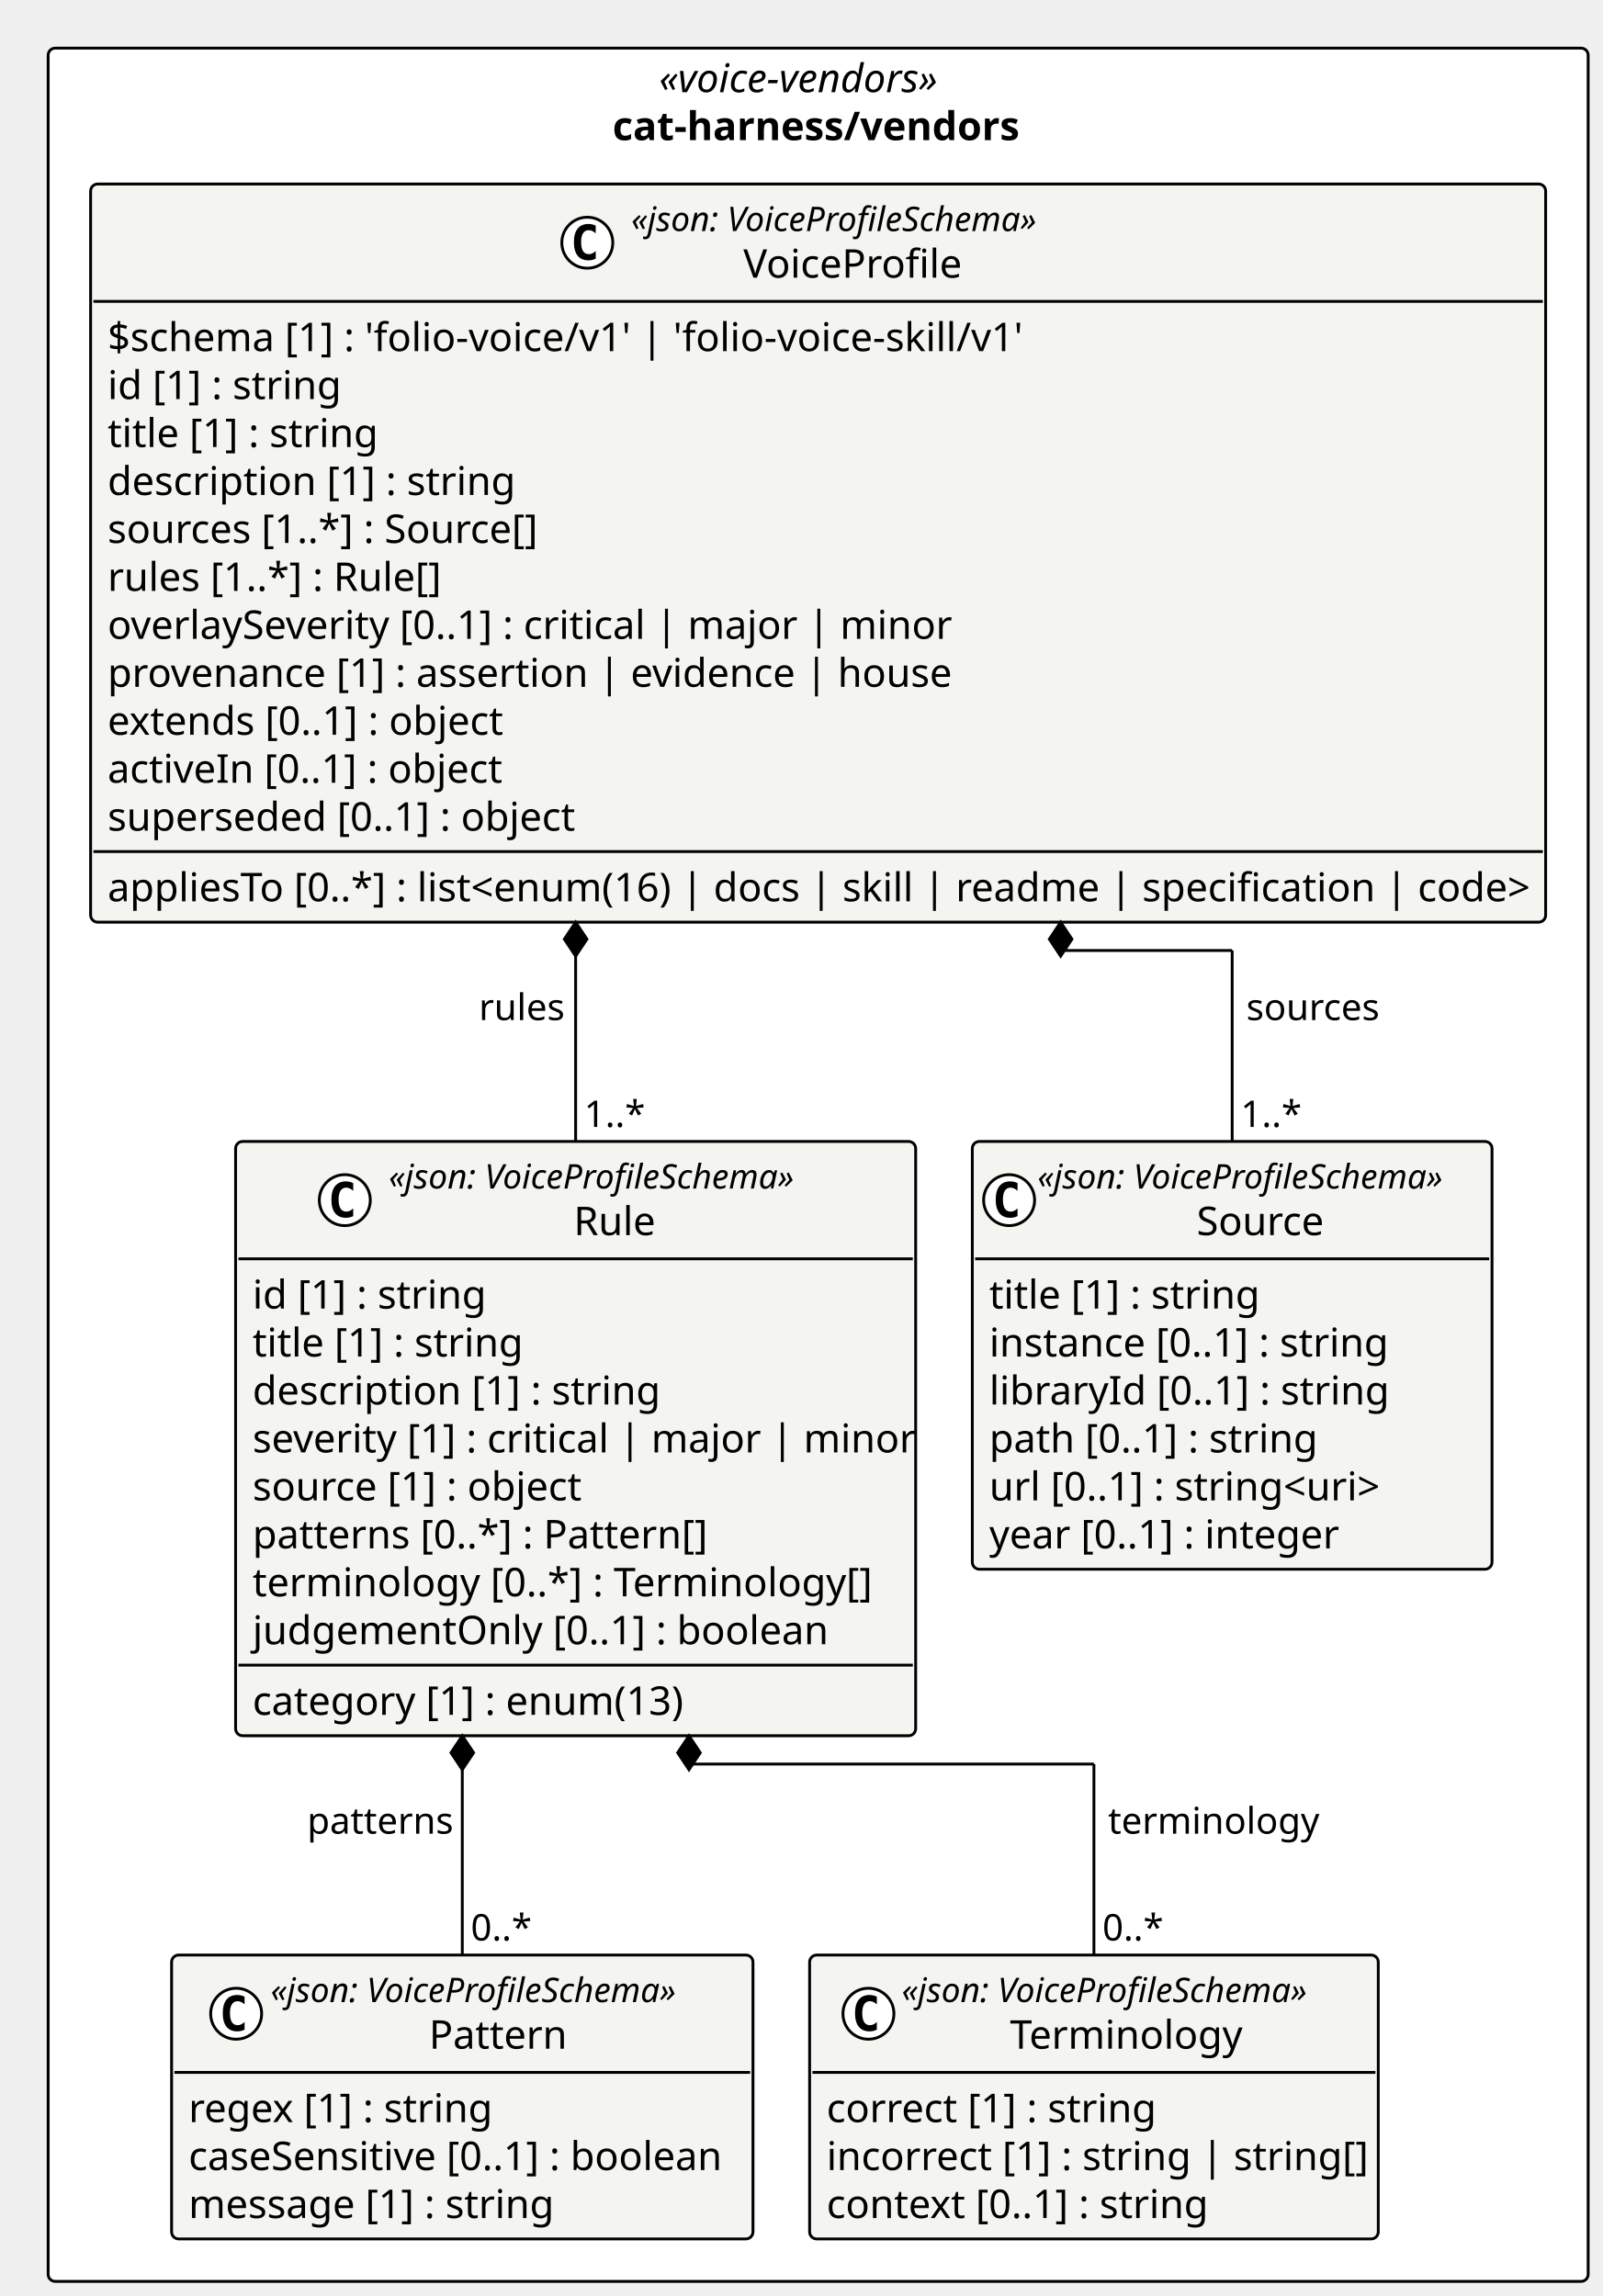
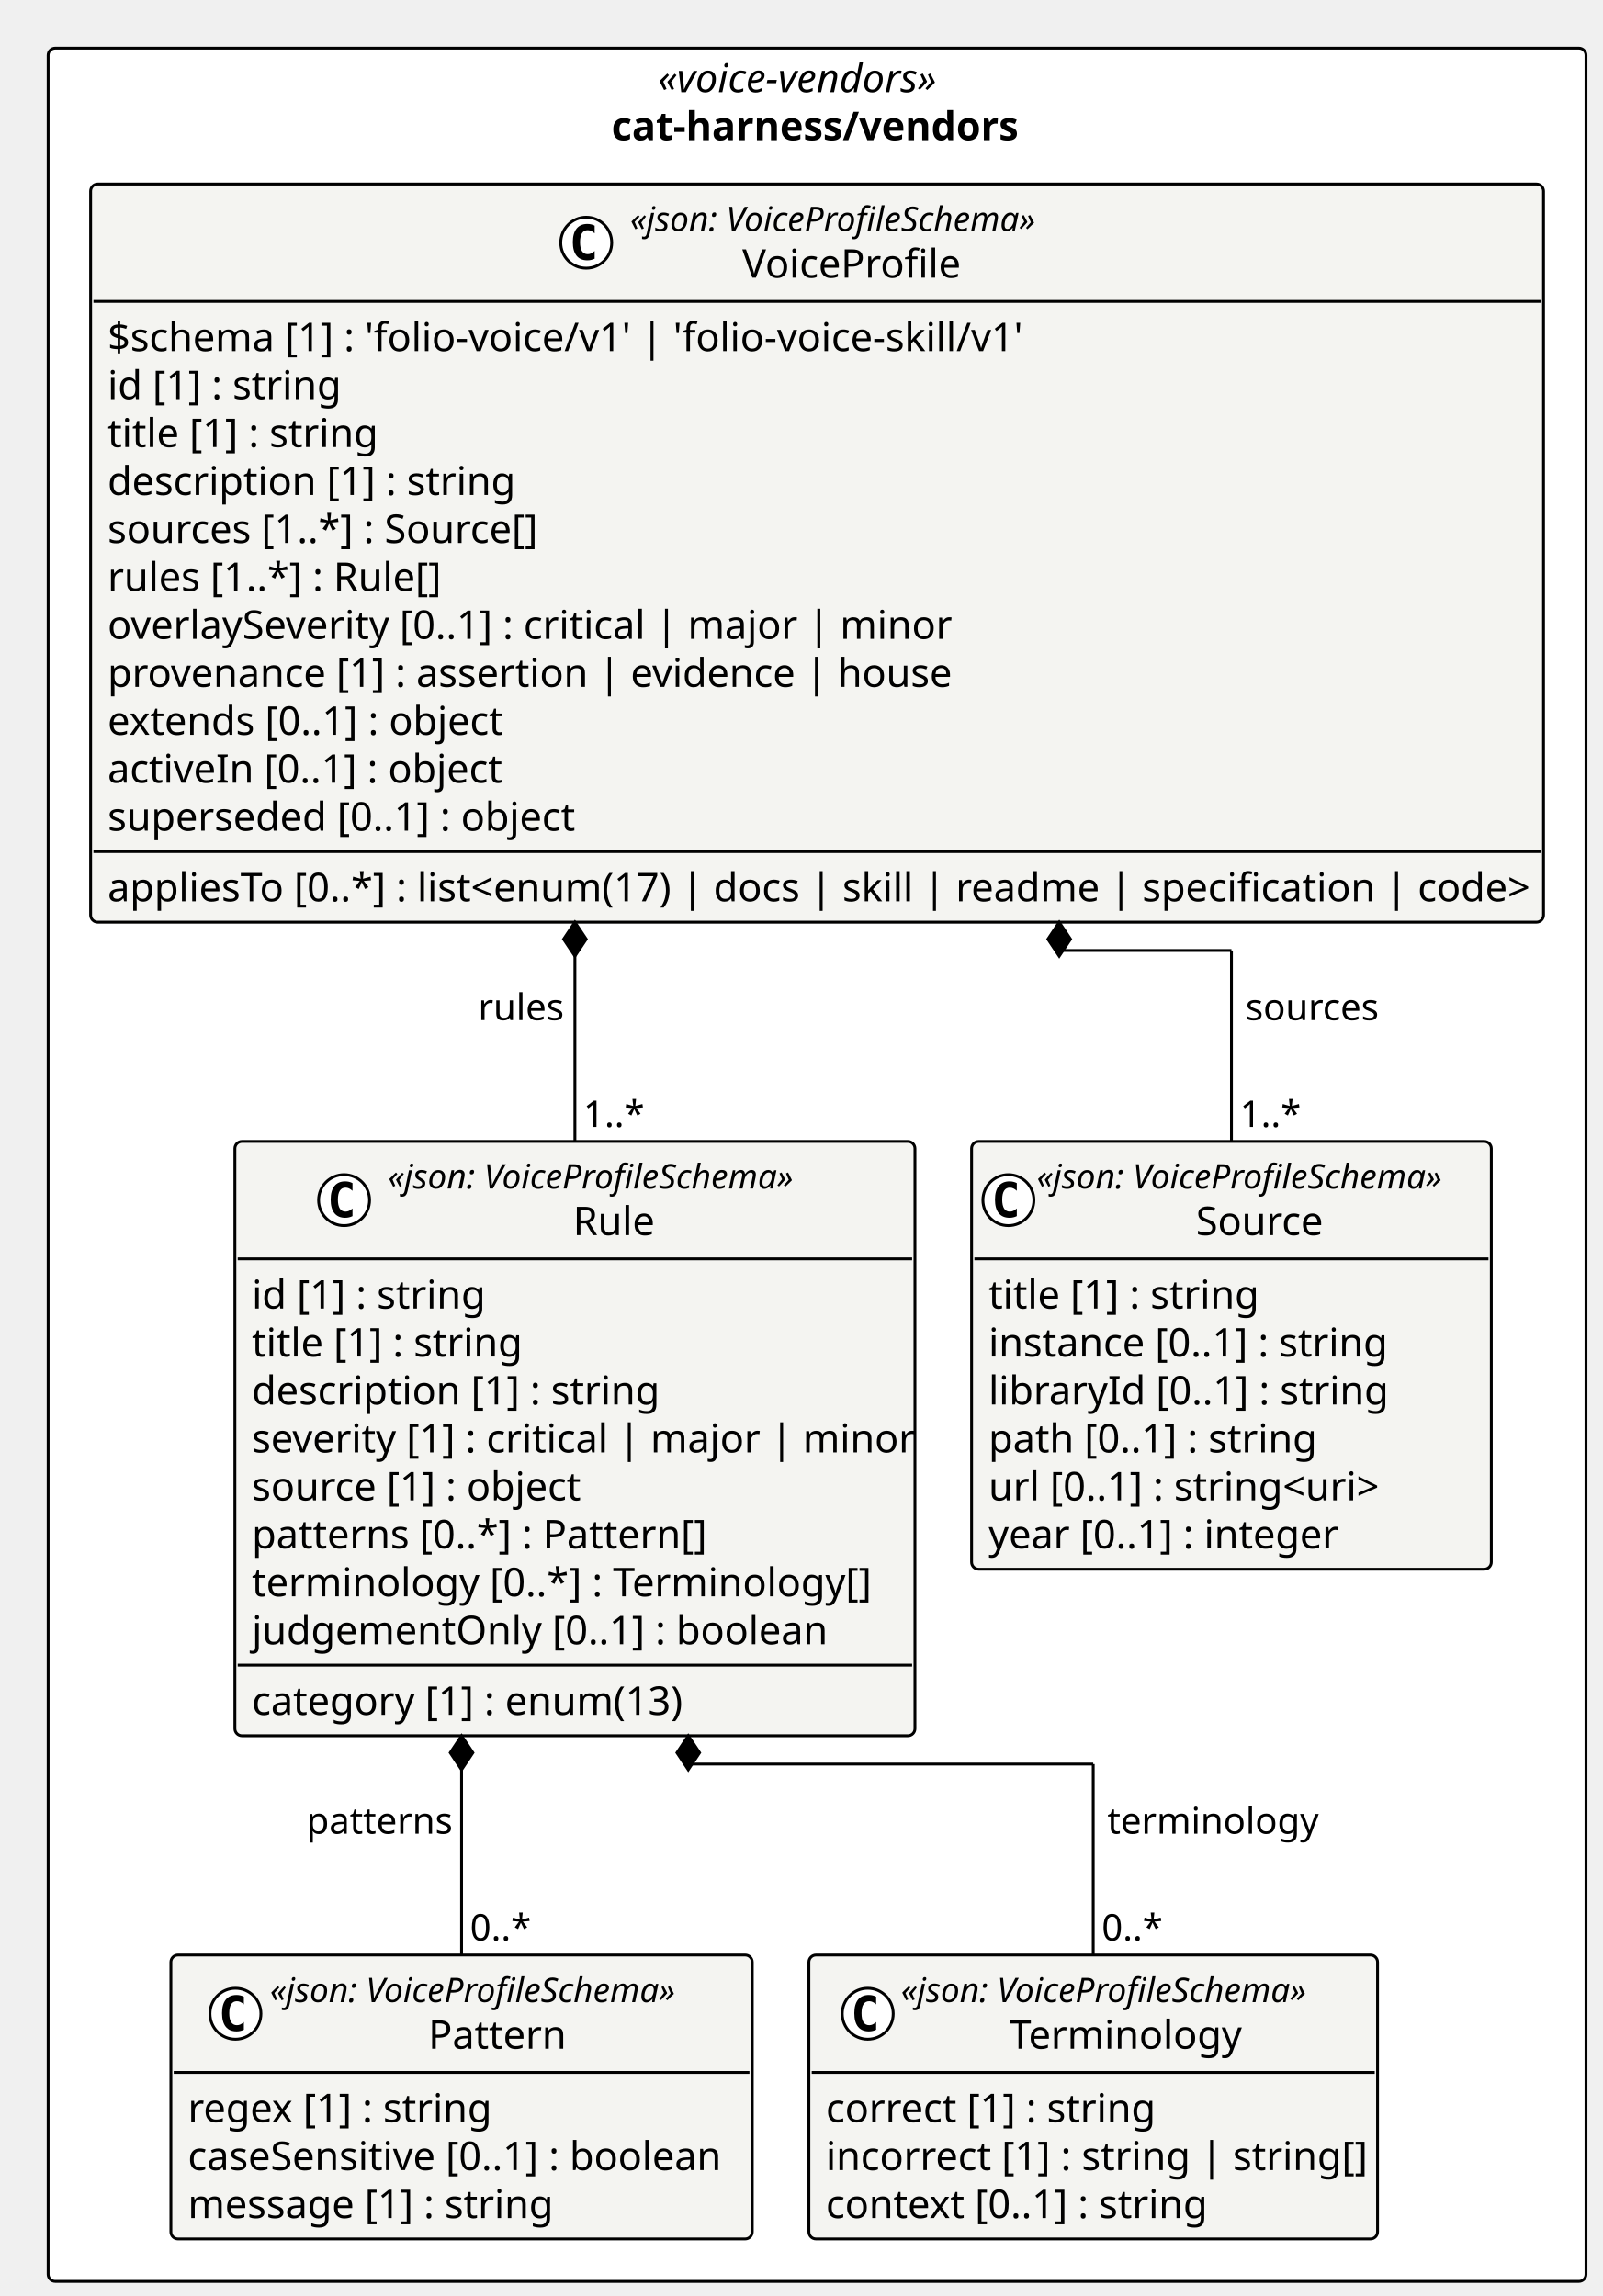
<svg xmlns="http://www.w3.org/2000/svg" contentStyleType="text/css" height="811px" preserveAspectRatio="none" style="width:566px;height:811px;background:#FFFFFF;" version="1.1" viewBox="0 0 566 811" width="566px" zoomAndPan="magnify">
  <defs />
  <g>
-     <rect fill="#FFFFFF" height="788.842" rx="2.5" ry="2.5" style="stroke:#000000;stroke-width:1.0;" width="543.833" x="17" y="17" />
-     <text fill="#000000" font-family="Verdana" font-size="14" font-style="italic" lengthAdjust="spacing" textLength="112.349" x="232.742" y="32.562">«voice-vendors»</text>
-     <text fill="#000000" font-family="Verdana" font-size="14" font-weight="bold" lengthAdjust="spacing" textLength="145.161" x="216.336" y="49.502">cat-harness/vendors</text>
+     <rect fill="#FFFFFF" height="788.842" rx="2.5" ry="2.5" style="stroke:#000000;stroke-width:1.0;" width="543.074" x="17" y="17" />
+     <text fill="#000000" font-family="Verdana" font-size="14" font-style="italic" lengthAdjust="spacing" textLength="112.349" x="232.363" y="32.562">«voice-vendors»</text>
+     <text fill="#000000" font-family="Verdana" font-size="14" font-weight="bold" lengthAdjust="spacing" textLength="145.161" x="215.957" y="49.502">cat-harness/vendors</text>
    <g id="elem_cat_harness_vendors_Source">
-       <rect codeLine="11" fill="#F4F4F1" height="151.096" id="cat_harness_vendors_Source" rx="2.5" ry="2.5" style="stroke:#000000;stroke-width:1.0;" width="183.533" x="343.356" y="403.191" />
-       <ellipse cx="356.356" cy="423.921" fill="#FFFFFF" rx="9" ry="9" style="stroke:#000000;stroke-width:1.0;" />
-       <path d="M359.325,429.562 Q358.746,429.858 358.106,429.999 Q357.465,430.155 356.762,430.155 Q354.262,430.155 352.934,428.515 Q351.621,426.858 351.621,423.733 Q351.621,420.608 352.934,418.952 Q354.262,417.296 356.762,417.296 Q357.465,417.296 358.106,417.452 Q358.762,417.608 359.325,417.905 L359.325,420.624 Q358.7,420.046 358.106,419.78 Q357.512,419.499 356.887,419.499 Q355.543,419.499 354.856,420.577 Q354.168,421.64 354.168,423.733 Q354.168,425.827 354.856,426.905 Q355.543,427.968 356.887,427.968 Q357.512,427.968 358.106,427.702 Q358.7,427.421 359.325,426.843 L359.325,429.562 Z " fill="#000000" />
-       <text fill="#000000" font-family="Verdana" font-size="12" font-style="italic" lengthAdjust="spacing" textLength="159.533" x="366.356" y="419.816">«json: VoiceProfileSchema»</text>
-       <text fill="#000000" font-family="Verdana" font-size="14" lengthAdjust="spacing" textLength="47.086" x="422.579" y="436.273">Source</text>
-       <line style="stroke:#000000;stroke-width:1.0;" x1="344.356" x2="525.889" y1="444.65" y2="444.65" />
-       <text fill="#000000" font-family="Verdana" font-size="14" lengthAdjust="spacing" textLength="93.345" x="349.356" y="462.213">title [1] : string</text>
-       <text fill="#000000" font-family="Verdana" font-size="14" lengthAdjust="spacing" textLength="142.065" x="349.356" y="479.152">instance [0..1] : string</text>
-       <text fill="#000000" font-family="Verdana" font-size="14" lengthAdjust="spacing" textLength="140.096" x="349.356" y="496.092">libraryId [0..1] : string</text>
-       <text fill="#000000" font-family="Verdana" font-size="14" lengthAdjust="spacing" textLength="115.432" x="349.356" y="513.031">path [0..1] : string</text>
-       <text fill="#000000" font-family="Verdana" font-size="14" lengthAdjust="spacing" textLength="138.544" x="349.356" y="529.971">url [0..1] : string&lt;uri&gt;</text>
-       <text fill="#000000" font-family="Verdana" font-size="14" lengthAdjust="spacing" textLength="124.236" x="349.356" y="546.91">year [0..1] : integer</text>
+       <rect codeLine="11" fill="#F4F4F1" height="151.096" id="cat_harness_vendors_Source" rx="2.5" ry="2.5" style="stroke:#000000;stroke-width:1.0;" width="183.533" x="343.103" y="403.191" />
+       <ellipse cx="356.103" cy="423.921" fill="#FFFFFF" rx="9" ry="9" style="stroke:#000000;stroke-width:1.0;" />
+       <path d="M359.072,429.562 Q358.493,429.858 357.853,429.999 Q357.212,430.155 356.509,430.155 Q354.009,430.155 352.681,428.515 Q351.368,426.858 351.368,423.733 Q351.368,420.608 352.681,418.952 Q354.009,417.296 356.509,417.296 Q357.212,417.296 357.853,417.452 Q358.509,417.608 359.072,417.905 L359.072,420.624 Q358.447,420.046 357.853,419.78 Q357.259,419.499 356.634,419.499 Q355.29,419.499 354.603,420.577 Q353.915,421.64 353.915,423.733 Q353.915,425.827 354.603,426.905 Q355.29,427.968 356.634,427.968 Q357.259,427.968 357.853,427.702 Q358.447,427.421 359.072,426.843 L359.072,429.562 Z " fill="#000000" />
+       <text fill="#000000" font-family="Verdana" font-size="12" font-style="italic" lengthAdjust="spacing" textLength="159.533" x="366.103" y="419.816">«json: VoiceProfileSchema»</text>
+       <text fill="#000000" font-family="Verdana" font-size="14" lengthAdjust="spacing" textLength="47.086" x="422.327" y="436.273">Source</text>
+       <line style="stroke:#000000;stroke-width:1.0;" x1="344.103" x2="525.636" y1="444.65" y2="444.65" />
+       <text fill="#000000" font-family="Verdana" font-size="14" lengthAdjust="spacing" textLength="93.345" x="349.103" y="462.213">title [1] : string</text>
+       <text fill="#000000" font-family="Verdana" font-size="14" lengthAdjust="spacing" textLength="142.065" x="349.103" y="479.152">instance [0..1] : string</text>
+       <text fill="#000000" font-family="Verdana" font-size="14" lengthAdjust="spacing" textLength="140.096" x="349.103" y="496.092">libraryId [0..1] : string</text>
+       <text fill="#000000" font-family="Verdana" font-size="14" lengthAdjust="spacing" textLength="115.432" x="349.103" y="513.031">path [0..1] : string</text>
+       <text fill="#000000" font-family="Verdana" font-size="14" lengthAdjust="spacing" textLength="138.544" x="349.103" y="529.971">url [0..1] : string&lt;uri&gt;</text>
+       <text fill="#000000" font-family="Verdana" font-size="14" lengthAdjust="spacing" textLength="124.236" x="349.103" y="546.91">year [0..1] : integer</text>
    </g>
    <g id="elem_cat_harness_vendors_Pattern">
-       <rect codeLine="19" fill="#F4F4F1" height="100.277" id="cat_harness_vendors_Pattern" rx="2.5" ry="2.5" style="stroke:#000000;stroke-width:1.0;" width="205.307" x="60.598" y="690.564" />
-       <ellipse cx="83.396" cy="711.294" fill="#FFFFFF" rx="9" ry="9" style="stroke:#000000;stroke-width:1.0;" />
-       <path d="M86.365,716.935 Q85.787,717.231 85.146,717.372 Q84.506,717.528 83.803,717.528 Q81.303,717.528 79.975,715.888 Q78.662,714.231 78.662,711.106 Q78.662,707.981 79.975,706.325 Q81.303,704.669 83.803,704.669 Q84.506,704.669 85.146,704.825 Q85.803,704.981 86.365,705.278 L86.365,707.997 Q85.74,707.419 85.146,707.153 Q84.553,706.872 83.928,706.872 Q82.584,706.872 81.896,707.95 Q81.209,709.013 81.209,711.106 Q81.209,713.2 81.896,714.278 Q82.584,715.341 83.928,715.341 Q84.553,715.341 85.146,715.075 Q85.74,714.794 86.365,714.216 L86.365,716.935 Z " fill="#000000" />
-       <text fill="#000000" font-family="Verdana" font-size="12" font-style="italic" lengthAdjust="spacing" textLength="159.533" x="95.574" y="707.189">«json: VoiceProfileSchema»</text>
-       <text fill="#000000" font-family="Verdana" font-size="14" lengthAdjust="spacing" textLength="47.667" x="151.507" y="723.646">Pattern</text>
-       <line style="stroke:#000000;stroke-width:1.0;" x1="61.598" x2="264.905" y1="732.023" y2="732.023" />
-       <text fill="#000000" font-family="Verdana" font-size="14" lengthAdjust="spacing" textLength="107.064" x="66.598" y="749.586">regex [1] : string</text>
-       <text fill="#000000" font-family="Verdana" font-size="14" lengthAdjust="spacing" textLength="193.307" x="66.598" y="766.525">caseSensitive [0..1] : boolean</text>
-       <text fill="#000000" font-family="Verdana" font-size="14" lengthAdjust="spacing" textLength="129.056" x="66.598" y="783.465">message [1] : string</text>
+       <rect codeLine="19" fill="#F4F4F1" height="100.277" id="cat_harness_vendors_Pattern" rx="2.5" ry="2.5" style="stroke:#000000;stroke-width:1.0;" width="205.307" x="60.345" y="690.564" />
+       <ellipse cx="83.143" cy="711.294" fill="#FFFFFF" rx="9" ry="9" style="stroke:#000000;stroke-width:1.0;" />
+       <path d="M86.112,716.935 Q85.534,717.231 84.893,717.372 Q84.253,717.528 83.55,717.528 Q81.05,717.528 79.722,715.888 Q78.409,714.231 78.409,711.106 Q78.409,707.981 79.722,706.325 Q81.05,704.669 83.55,704.669 Q84.253,704.669 84.893,704.825 Q85.55,704.981 86.112,705.278 L86.112,707.997 Q85.487,707.419 84.893,707.153 Q84.3,706.872 83.675,706.872 Q82.331,706.872 81.643,707.95 Q80.956,709.013 80.956,711.106 Q80.956,713.2 81.643,714.278 Q82.331,715.341 83.675,715.341 Q84.3,715.341 84.893,715.075 Q85.487,714.794 86.112,714.216 L86.112,716.935 Z " fill="#000000" />
+       <text fill="#000000" font-family="Verdana" font-size="12" font-style="italic" lengthAdjust="spacing" textLength="159.533" x="95.321" y="707.189">«json: VoiceProfileSchema»</text>
+       <text fill="#000000" font-family="Verdana" font-size="14" lengthAdjust="spacing" textLength="47.667" x="151.254" y="723.646">Pattern</text>
+       <line style="stroke:#000000;stroke-width:1.0;" x1="61.345" x2="264.652" y1="732.023" y2="732.023" />
+       <text fill="#000000" font-family="Verdana" font-size="14" lengthAdjust="spacing" textLength="107.064" x="66.345" y="749.586">regex [1] : string</text>
+       <text fill="#000000" font-family="Verdana" font-size="14" lengthAdjust="spacing" textLength="193.307" x="66.345" y="766.525">caseSensitive [0..1] : boolean</text>
+       <text fill="#000000" font-family="Verdana" font-size="14" lengthAdjust="spacing" textLength="129.056" x="66.345" y="783.465">message [1] : string</text>
    </g>
    <g id="elem_cat_harness_vendors_Terminology">
-       <rect codeLine="24" fill="#F4F4F1" height="100.277" id="cat_harness_vendors_Terminology" rx="2.5" ry="2.5" style="stroke:#000000;stroke-width:1.0;" width="200.809" x="285.905" y="690.564" />
-       <ellipse cx="306.679" cy="711.294" fill="#FFFFFF" rx="9" ry="9" style="stroke:#000000;stroke-width:1.0;" />
-       <path d="M309.648,716.935 Q309.07,717.231 308.429,717.372 Q307.788,717.528 307.085,717.528 Q304.585,717.528 303.257,715.888 Q301.945,714.231 301.945,711.106 Q301.945,707.981 303.257,706.325 Q304.585,704.669 307.085,704.669 Q307.788,704.669 308.429,704.825 Q309.085,704.981 309.648,705.278 L309.648,707.997 Q309.023,707.419 308.429,707.153 Q307.835,706.872 307.21,706.872 Q305.866,706.872 305.179,707.95 Q304.491,709.013 304.491,711.106 Q304.491,713.2 305.179,714.278 Q305.866,715.341 307.21,715.341 Q307.835,715.341 308.429,715.075 Q309.023,714.794 309.648,714.216 L309.648,716.935 Z " fill="#000000" />
-       <text fill="#000000" font-family="Verdana" font-size="12" font-style="italic" lengthAdjust="spacing" textLength="159.533" x="318.406" y="707.189">«json: VoiceProfileSchema»</text>
-       <text fill="#000000" font-family="Verdana" font-size="14" lengthAdjust="spacing" textLength="83.029" x="356.658" y="723.646">Terminology</text>
-       <line style="stroke:#000000;stroke-width:1.0;" x1="286.905" x2="485.714" y1="732.023" y2="732.023" />
-       <text fill="#000000" font-family="Verdana" font-size="14" lengthAdjust="spacing" textLength="116.915" x="291.905" y="749.586">correct [1] : string</text>
-       <text fill="#000000" font-family="Verdana" font-size="14" lengthAdjust="spacing" textLength="188.809" x="291.905" y="766.525">incorrect [1] : string | string[]</text>
-       <text fill="#000000" font-family="Verdana" font-size="14" lengthAdjust="spacing" textLength="135.769" x="291.905" y="783.465">context [0..1] : string</text>
+       <rect codeLine="24" fill="#F4F4F1" height="100.277" id="cat_harness_vendors_Terminology" rx="2.5" ry="2.5" style="stroke:#000000;stroke-width:1.0;" width="200.809" x="285.652" y="690.564" />
+       <ellipse cx="306.426" cy="711.294" fill="#FFFFFF" rx="9" ry="9" style="stroke:#000000;stroke-width:1.0;" />
+       <path d="M309.395,716.935 Q308.817,717.231 308.176,717.372 Q307.535,717.528 306.832,717.528 Q304.332,717.528 303.004,715.888 Q301.692,714.231 301.692,711.106 Q301.692,707.981 303.004,706.325 Q304.332,704.669 306.832,704.669 Q307.535,704.669 308.176,704.825 Q308.832,704.981 309.395,705.278 L309.395,707.997 Q308.77,707.419 308.176,707.153 Q307.582,706.872 306.957,706.872 Q305.613,706.872 304.926,707.95 Q304.238,709.013 304.238,711.106 Q304.238,713.2 304.926,714.278 Q305.613,715.341 306.957,715.341 Q307.582,715.341 308.176,715.075 Q308.77,714.794 309.395,714.216 L309.395,716.935 Z " fill="#000000" />
+       <text fill="#000000" font-family="Verdana" font-size="12" font-style="italic" lengthAdjust="spacing" textLength="159.533" x="318.154" y="707.189">«json: VoiceProfileSchema»</text>
+       <text fill="#000000" font-family="Verdana" font-size="14" lengthAdjust="spacing" textLength="83.029" x="356.405" y="723.646">Terminology</text>
+       <line style="stroke:#000000;stroke-width:1.0;" x1="286.652" x2="485.461" y1="732.023" y2="732.023" />
+       <text fill="#000000" font-family="Verdana" font-size="14" lengthAdjust="spacing" textLength="116.915" x="291.652" y="749.586">correct [1] : string</text>
+       <text fill="#000000" font-family="Verdana" font-size="14" lengthAdjust="spacing" textLength="188.809" x="291.652" y="766.525">incorrect [1] : string | string[]</text>
+       <text fill="#000000" font-family="Verdana" font-size="14" lengthAdjust="spacing" textLength="135.769" x="291.652" y="783.465">context [0..1] : string</text>
    </g>
    <g id="elem_cat_harness_vendors_Rule">
-       <rect codeLine="29" fill="#F4F4F1" height="209.914" id="cat_harness_vendors_Rule" rx="2.5" ry="2.5" style="stroke:#000000;stroke-width:1.0;" width="240.156" x="83.2" y="403.191" />
-       <ellipse cx="121.761" cy="423.921" fill="#FFFFFF" rx="9" ry="9" style="stroke:#000000;stroke-width:1.0;" />
-       <path d="M124.73,429.562 Q124.152,429.858 123.511,429.999 Q122.87,430.155 122.167,430.155 Q119.667,430.155 118.339,428.515 Q117.027,426.858 117.027,423.733 Q117.027,420.608 118.339,418.952 Q119.667,417.296 122.167,417.296 Q122.87,417.296 123.511,417.452 Q124.167,417.608 124.73,417.905 L124.73,420.624 Q124.105,420.046 123.511,419.78 Q122.917,419.499 122.292,419.499 Q120.949,419.499 120.261,420.577 Q119.574,421.64 119.574,423.733 Q119.574,425.827 120.261,426.905 Q120.949,427.968 122.292,427.968 Q122.917,427.968 123.511,427.702 Q124.105,427.421 124.73,426.843 L124.73,429.562 Z " fill="#000000" />
-       <text fill="#000000" font-family="Verdana" font-size="12" font-style="italic" lengthAdjust="spacing" textLength="159.533" x="137.261" y="419.816">«json: VoiceProfileSchema»</text>
-       <text fill="#000000" font-family="Verdana" font-size="14" lengthAdjust="spacing" textLength="28.841" x="202.607" y="436.273">Rule</text>
-       <line style="stroke:#000000;stroke-width:1.0;" x1="84.2" x2="322.356" y1="444.65" y2="444.65" />
-       <text fill="#000000" font-family="Verdana" font-size="14" lengthAdjust="spacing" textLength="81.204" x="89.2" y="462.213">id [1] : string</text>
-       <text fill="#000000" font-family="Verdana" font-size="14" lengthAdjust="spacing" textLength="93.345" x="89.2" y="479.152">title [1] : string</text>
-       <text fill="#000000" font-family="Verdana" font-size="14" lengthAdjust="spacing" textLength="143.233" x="89.2" y="496.092">description [1] : string</text>
-       <text fill="#000000" font-family="Verdana" font-size="14" lengthAdjust="spacing" textLength="228.156" x="89.2" y="513.031">severity [1] : critical | major | minor</text>
-       <text fill="#000000" font-family="Verdana" font-size="14" lengthAdjust="spacing" textLength="118.344" x="89.2" y="529.971">source [1] : object</text>
-       <text fill="#000000" font-family="Verdana" font-size="14" lengthAdjust="spacing" textLength="162.538" x="89.2" y="546.91">patterns [0..*] : Pattern[]</text>
-       <text fill="#000000" font-family="Verdana" font-size="14" lengthAdjust="spacing" textLength="221.785" x="89.2" y="563.85">terminology [0..*] : Terminology[]</text>
-       <text fill="#000000" font-family="Verdana" font-size="14" lengthAdjust="spacing" textLength="202.2" x="89.2" y="580.789">judgementOnly [0..1] : boolean</text>
-       <line style="stroke:#000000;stroke-width:1.0;" x1="84.2" x2="322.356" y1="588.166" y2="588.166" />
-       <text fill="#000000" font-family="Verdana" font-size="14" lengthAdjust="spacing" textLength="152.004" x="89.2" y="605.729">category [1] : enum(13)</text>
+       <rect codeLine="29" fill="#F4F4F1" height="209.914" id="cat_harness_vendors_Rule" rx="2.5" ry="2.5" style="stroke:#000000;stroke-width:1.0;" width="240.156" x="82.947" y="403.191" />
+       <ellipse cx="121.508" cy="423.921" fill="#FFFFFF" rx="9" ry="9" style="stroke:#000000;stroke-width:1.0;" />
+       <path d="M124.477,429.562 Q123.899,429.858 123.258,429.999 Q122.618,430.155 121.914,430.155 Q119.414,430.155 118.086,428.515 Q116.774,426.858 116.774,423.733 Q116.774,420.608 118.086,418.952 Q119.414,417.296 121.914,417.296 Q122.618,417.296 123.258,417.452 Q123.914,417.608 124.477,417.905 L124.477,420.624 Q123.852,420.046 123.258,419.78 Q122.664,419.499 122.039,419.499 Q120.696,419.499 120.008,420.577 Q119.321,421.64 119.321,423.733 Q119.321,425.827 120.008,426.905 Q120.696,427.968 122.039,427.968 Q122.664,427.968 123.258,427.702 Q123.852,427.421 124.477,426.843 L124.477,429.562 Z " fill="#000000" />
+       <text fill="#000000" font-family="Verdana" font-size="12" font-style="italic" lengthAdjust="spacing" textLength="159.533" x="137.008" y="419.816">«json: VoiceProfileSchema»</text>
+       <text fill="#000000" font-family="Verdana" font-size="14" lengthAdjust="spacing" textLength="28.841" x="202.354" y="436.273">Rule</text>
+       <line style="stroke:#000000;stroke-width:1.0;" x1="83.947" x2="322.103" y1="444.65" y2="444.65" />
+       <text fill="#000000" font-family="Verdana" font-size="14" lengthAdjust="spacing" textLength="81.204" x="88.947" y="462.213">id [1] : string</text>
+       <text fill="#000000" font-family="Verdana" font-size="14" lengthAdjust="spacing" textLength="93.345" x="88.947" y="479.152">title [1] : string</text>
+       <text fill="#000000" font-family="Verdana" font-size="14" lengthAdjust="spacing" textLength="143.233" x="88.947" y="496.092">description [1] : string</text>
+       <text fill="#000000" font-family="Verdana" font-size="14" lengthAdjust="spacing" textLength="228.156" x="88.947" y="513.031">severity [1] : critical | major | minor</text>
+       <text fill="#000000" font-family="Verdana" font-size="14" lengthAdjust="spacing" textLength="118.344" x="88.947" y="529.971">source [1] : object</text>
+       <text fill="#000000" font-family="Verdana" font-size="14" lengthAdjust="spacing" textLength="162.538" x="88.947" y="546.91">patterns [0..*] : Pattern[]</text>
+       <text fill="#000000" font-family="Verdana" font-size="14" lengthAdjust="spacing" textLength="221.785" x="88.947" y="563.85">terminology [0..*] : Terminology[]</text>
+       <text fill="#000000" font-family="Verdana" font-size="14" lengthAdjust="spacing" textLength="202.2" x="88.947" y="580.789">judgementOnly [0..1] : boolean</text>
+       <line style="stroke:#000000;stroke-width:1.0;" x1="83.947" x2="322.103" y1="588.166" y2="588.166" />
+       <text fill="#000000" font-family="Verdana" font-size="14" lengthAdjust="spacing" textLength="152.004" x="88.947" y="605.729">category [1] : enum(13)</text>
    </g>
    <g id="elem_cat_harness_vendors_VoiceProfile">
-       <rect codeLine="40" fill="#F4F4F1" height="260.732" id="cat_harness_vendors_VoiceProfile" rx="2.5" ry="2.5" style="stroke:#000000;stroke-width:1.0;" width="513.833" x="32" y="65" />
-       <ellipse cx="207.4" cy="85.73" fill="#FFFFFF" rx="9" ry="9" style="stroke:#000000;stroke-width:1.0;" />
-       <path d="M210.369,91.37 Q209.791,91.667 209.15,91.808 Q208.509,91.964 207.806,91.964 Q205.306,91.964 203.978,90.323 Q202.666,88.667 202.666,85.542 Q202.666,82.417 203.978,80.761 Q205.306,79.105 207.806,79.105 Q208.509,79.105 209.15,79.261 Q209.806,79.417 210.369,79.714 L210.369,82.433 Q209.744,81.855 209.15,81.589 Q208.556,81.308 207.931,81.308 Q206.587,81.308 205.9,82.386 Q205.212,83.448 205.212,85.542 Q205.212,87.636 205.9,88.714 Q206.587,89.776 207.931,89.776 Q208.556,89.776 209.15,89.511 Q209.744,89.23 210.369,88.651 L210.369,91.37 Z " fill="#000000" />
-       <text fill="#000000" font-family="Verdana" font-size="12" font-style="italic" lengthAdjust="spacing" textLength="159.533" x="222.9" y="81.625">«json: VoiceProfileSchema»</text>
-       <text fill="#000000" font-family="Verdana" font-size="14" lengthAdjust="spacing" textLength="80.336" x="262.498" y="98.082">VoiceProfile</text>
-       <line style="stroke:#000000;stroke-width:1.0;" x1="33" x2="544.833" y1="106.459" y2="106.459" />
+       <rect codeLine="40" fill="#F4F4F1" height="260.732" id="cat_harness_vendors_VoiceProfile" rx="2.5" ry="2.5" style="stroke:#000000;stroke-width:1.0;" width="513.074" x="32" y="65" />
+       <ellipse cx="207.02" cy="85.73" fill="#FFFFFF" rx="9" ry="9" style="stroke:#000000;stroke-width:1.0;" />
+       <path d="M209.989,91.37 Q209.411,91.667 208.77,91.808 Q208.13,91.964 207.427,91.964 Q204.927,91.964 203.599,90.323 Q202.286,88.667 202.286,85.542 Q202.286,82.417 203.599,80.761 Q204.927,79.105 207.427,79.105 Q208.13,79.105 208.77,79.261 Q209.427,79.417 209.989,79.714 L209.989,82.433 Q209.364,81.855 208.77,81.589 Q208.177,81.308 207.552,81.308 Q206.208,81.308 205.52,82.386 Q204.833,83.448 204.833,85.542 Q204.833,87.636 205.52,88.714 Q206.208,89.776 207.552,89.776 Q208.177,89.776 208.77,89.511 Q209.364,89.23 209.989,88.651 L209.989,91.37 Z " fill="#000000" />
+       <text fill="#000000" font-family="Verdana" font-size="12" font-style="italic" lengthAdjust="spacing" textLength="159.533" x="222.52" y="81.625">«json: VoiceProfileSchema»</text>
+       <text fill="#000000" font-family="Verdana" font-size="14" lengthAdjust="spacing" textLength="80.336" x="262.119" y="98.082">VoiceProfile</text>
+       <line style="stroke:#000000;stroke-width:1.0;" x1="33" x2="544.074" y1="106.459" y2="106.459" />
      <text fill="#000000" font-family="Verdana" font-size="14" lengthAdjust="spacing" textLength="332.917" x="38" y="124.022">$schema [1] : 'folio-voice/v1' | 'folio-voice-skill/v1'</text>
      <text fill="#000000" font-family="Verdana" font-size="14" lengthAdjust="spacing" textLength="81.204" x="38" y="140.961">id [1] : string</text>
      <text fill="#000000" font-family="Verdana" font-size="14" lengthAdjust="spacing" textLength="93.345" x="38" y="157.9">title [1] : string</text>
      <text fill="#000000" font-family="Verdana" font-size="14" lengthAdjust="spacing" textLength="143.233" x="38" y="174.84">description [1] : string</text>
      <text fill="#000000" font-family="Verdana" font-size="14" lengthAdjust="spacing" textLength="157.015" x="38" y="191.779">sources [1..*] : Source[]</text>
      <text fill="#000000" font-family="Verdana" font-size="14" lengthAdjust="spacing" textLength="118.378" x="38" y="208.719">rules [1..*] : Rule[]</text>
      <text fill="#000000" font-family="Verdana" font-size="14" lengthAdjust="spacing" textLength="295.463" x="38" y="225.658">overlaySeverity [0..1] : critical | major | minor</text>
      <text fill="#000000" font-family="Verdana" font-size="14" lengthAdjust="spacing" textLength="297.445" x="38" y="242.598">provenance [1] : assertion | evidence | house</text>
      <text fill="#000000" font-family="Verdana" font-size="14" lengthAdjust="spacing" textLength="142.529" x="38" y="259.537">extends [0..1] : object</text>
      <text fill="#000000" font-family="Verdana" font-size="14" lengthAdjust="spacing" textLength="141.641" x="38" y="276.477">activeIn [0..1] : object</text>
      <text fill="#000000" font-family="Verdana" font-size="14" lengthAdjust="spacing" textLength="168.28" x="38" y="293.416">superseded [0..1] : object</text>
-       <line style="stroke:#000000;stroke-width:1.0;" x1="33" x2="544.833" y1="300.793" y2="300.793" />
-       <text fill="#000000" font-family="Verdana" font-size="14" lengthAdjust="spacing" textLength="501.833" x="38" y="318.356">appliesTo [0..*] : list&lt;enum(16) | docs | skill | readme | specification | code&gt;</text>
+       <line style="stroke:#000000;stroke-width:1.0;" x1="33" x2="544.074" y1="300.793" y2="300.793" />
+       <text fill="#000000" font-family="Verdana" font-size="14" lengthAdjust="spacing" textLength="501.074" x="38" y="318.356">appliesTo [0..*] : list&lt;enum(17) | docs | skill | readme | specification | code&gt;</text>
    </g>
-     <line style="stroke:#000000;stroke-width:1.0;" x1="374.555" x2="374.555" y1="325.732" y2="335.732" />
-     <line style="stroke:#000000;stroke-width:1.0;" x1="374.555" x2="435.122" y1="335.732" y2="335.732" />
-     <line style="stroke:#000000;stroke-width:1.0;" x1="435.122" x2="435.122" y1="335.732" y2="403.191" />
-     <polygon fill="#000000" points="374.555,325.732,370.555,331.732,374.555,337.732,378.555,331.732,374.555,325.732" style="stroke:#000000;stroke-width:1.0;" />
-     <text fill="#000000" font-family="Verdana" font-size="13" lengthAdjust="spacing" textLength="49.105" x="440.122" y="360.326">sources</text>
-     <text fill="#000000" font-family="Verdana" font-size="13" lengthAdjust="spacing" textLength="19.291" x="438.122" y="398.056">1..*</text>
-     <line style="stroke:#000000;stroke-width:1.0;" x1="163.252" x2="163.252" y1="613.106" y2="690.564" />
-     <polygon fill="#000000" points="163.252,613.106,159.252,619.106,163.252,625.106,167.252,619.106,163.252,613.106" style="stroke:#000000;stroke-width:1.0;" />
-     <text fill="#000000" font-family="Verdana" font-size="13" lengthAdjust="spacing" textLength="50.781" x="108.47" y="647.699">patterns</text>
-     <text fill="#000000" font-family="Verdana" font-size="13" lengthAdjust="spacing" textLength="22.204" x="166.252" y="685.429">0..*</text>
-     <line style="stroke:#000000;stroke-width:1.0;" x1="243.304" x2="243.304" y1="613.106" y2="623.106" />
-     <line style="stroke:#000000;stroke-width:1.0;" x1="243.304" x2="386.309" y1="623.106" y2="623.106" />
-     <line style="stroke:#000000;stroke-width:1.0;" x1="386.309" x2="386.309" y1="623.106" y2="690.564" />
-     <polygon fill="#000000" points="243.304,613.106,239.304,619.106,243.304,625.106,247.304,619.106,243.304,613.106" style="stroke:#000000;stroke-width:1.0;" />
-     <text fill="#000000" font-family="Verdana" font-size="13" lengthAdjust="spacing" textLength="72.96" x="391.309" y="647.699">terminology</text>
-     <text fill="#000000" font-family="Verdana" font-size="13" lengthAdjust="spacing" textLength="22.204" x="389.309" y="685.429">0..*</text>
-     <line style="stroke:#000000;stroke-width:1.0;" x1="203.278" x2="203.278" y1="325.732" y2="403.191" />
-     <polygon fill="#000000" points="203.278,325.732,199.278,331.732,203.278,337.732,207.278,331.732,203.278,325.732" style="stroke:#000000;stroke-width:1.0;" />
-     <text fill="#000000" font-family="Verdana" font-size="13" lengthAdjust="spacing" textLength="30.17" x="169.107" y="360.326">rules</text>
-     <text fill="#000000" font-family="Verdana" font-size="13" lengthAdjust="spacing" textLength="19.291" x="206.278" y="398.056">1..*</text>
+     <line style="stroke:#000000;stroke-width:1.0;" x1="374.05" x2="374.05" y1="325.732" y2="335.732" />
+     <line style="stroke:#000000;stroke-width:1.0;" x1="374.05" x2="434.87" y1="335.732" y2="335.732" />
+     <line style="stroke:#000000;stroke-width:1.0;" x1="434.87" x2="434.87" y1="335.732" y2="403.191" />
+     <polygon fill="#000000" points="374.05,325.732,370.05,331.732,374.05,337.732,378.05,331.732,374.05,325.732" style="stroke:#000000;stroke-width:1.0;" />
+     <text fill="#000000" font-family="Verdana" font-size="13" lengthAdjust="spacing" textLength="49.105" x="439.87" y="360.326">sources</text>
+     <text fill="#000000" font-family="Verdana" font-size="13" lengthAdjust="spacing" textLength="19.291" x="437.87" y="398.056">1..*</text>
+     <line style="stroke:#000000;stroke-width:1.0;" x1="162.999" x2="162.999" y1="613.106" y2="690.564" />
+     <polygon fill="#000000" points="162.999,613.106,158.999,619.106,162.999,625.106,166.999,619.106,162.999,613.106" style="stroke:#000000;stroke-width:1.0;" />
+     <text fill="#000000" font-family="Verdana" font-size="13" lengthAdjust="spacing" textLength="50.781" x="108.217" y="647.699">patterns</text>
+     <text fill="#000000" font-family="Verdana" font-size="13" lengthAdjust="spacing" textLength="22.204" x="165.999" y="685.429">0..*</text>
+     <line style="stroke:#000000;stroke-width:1.0;" x1="243.051" x2="243.051" y1="613.106" y2="623.106" />
+     <line style="stroke:#000000;stroke-width:1.0;" x1="243.051" x2="386.056" y1="623.106" y2="623.106" />
+     <line style="stroke:#000000;stroke-width:1.0;" x1="386.056" x2="386.056" y1="623.106" y2="690.564" />
+     <polygon fill="#000000" points="243.051,613.106,239.051,619.106,243.051,625.106,247.051,619.106,243.051,613.106" style="stroke:#000000;stroke-width:1.0;" />
+     <text fill="#000000" font-family="Verdana" font-size="13" lengthAdjust="spacing" textLength="72.96" x="391.056" y="647.699">terminology</text>
+     <text fill="#000000" font-family="Verdana" font-size="13" lengthAdjust="spacing" textLength="22.204" x="389.056" y="685.429">0..*</text>
+     <line style="stroke:#000000;stroke-width:1.0;" x1="203.025" x2="203.025" y1="325.732" y2="403.191" />
+     <polygon fill="#000000" points="203.025,325.732,199.025,331.732,203.025,337.732,207.025,331.732,203.025,325.732" style="stroke:#000000;stroke-width:1.0;" />
+     <text fill="#000000" font-family="Verdana" font-size="13" lengthAdjust="spacing" textLength="30.17" x="168.854" y="360.326">rules</text>
+     <text fill="#000000" font-family="Verdana" font-size="13" lengthAdjust="spacing" textLength="19.291" x="206.025" y="398.056">1..*</text>
  </g>
</svg>
